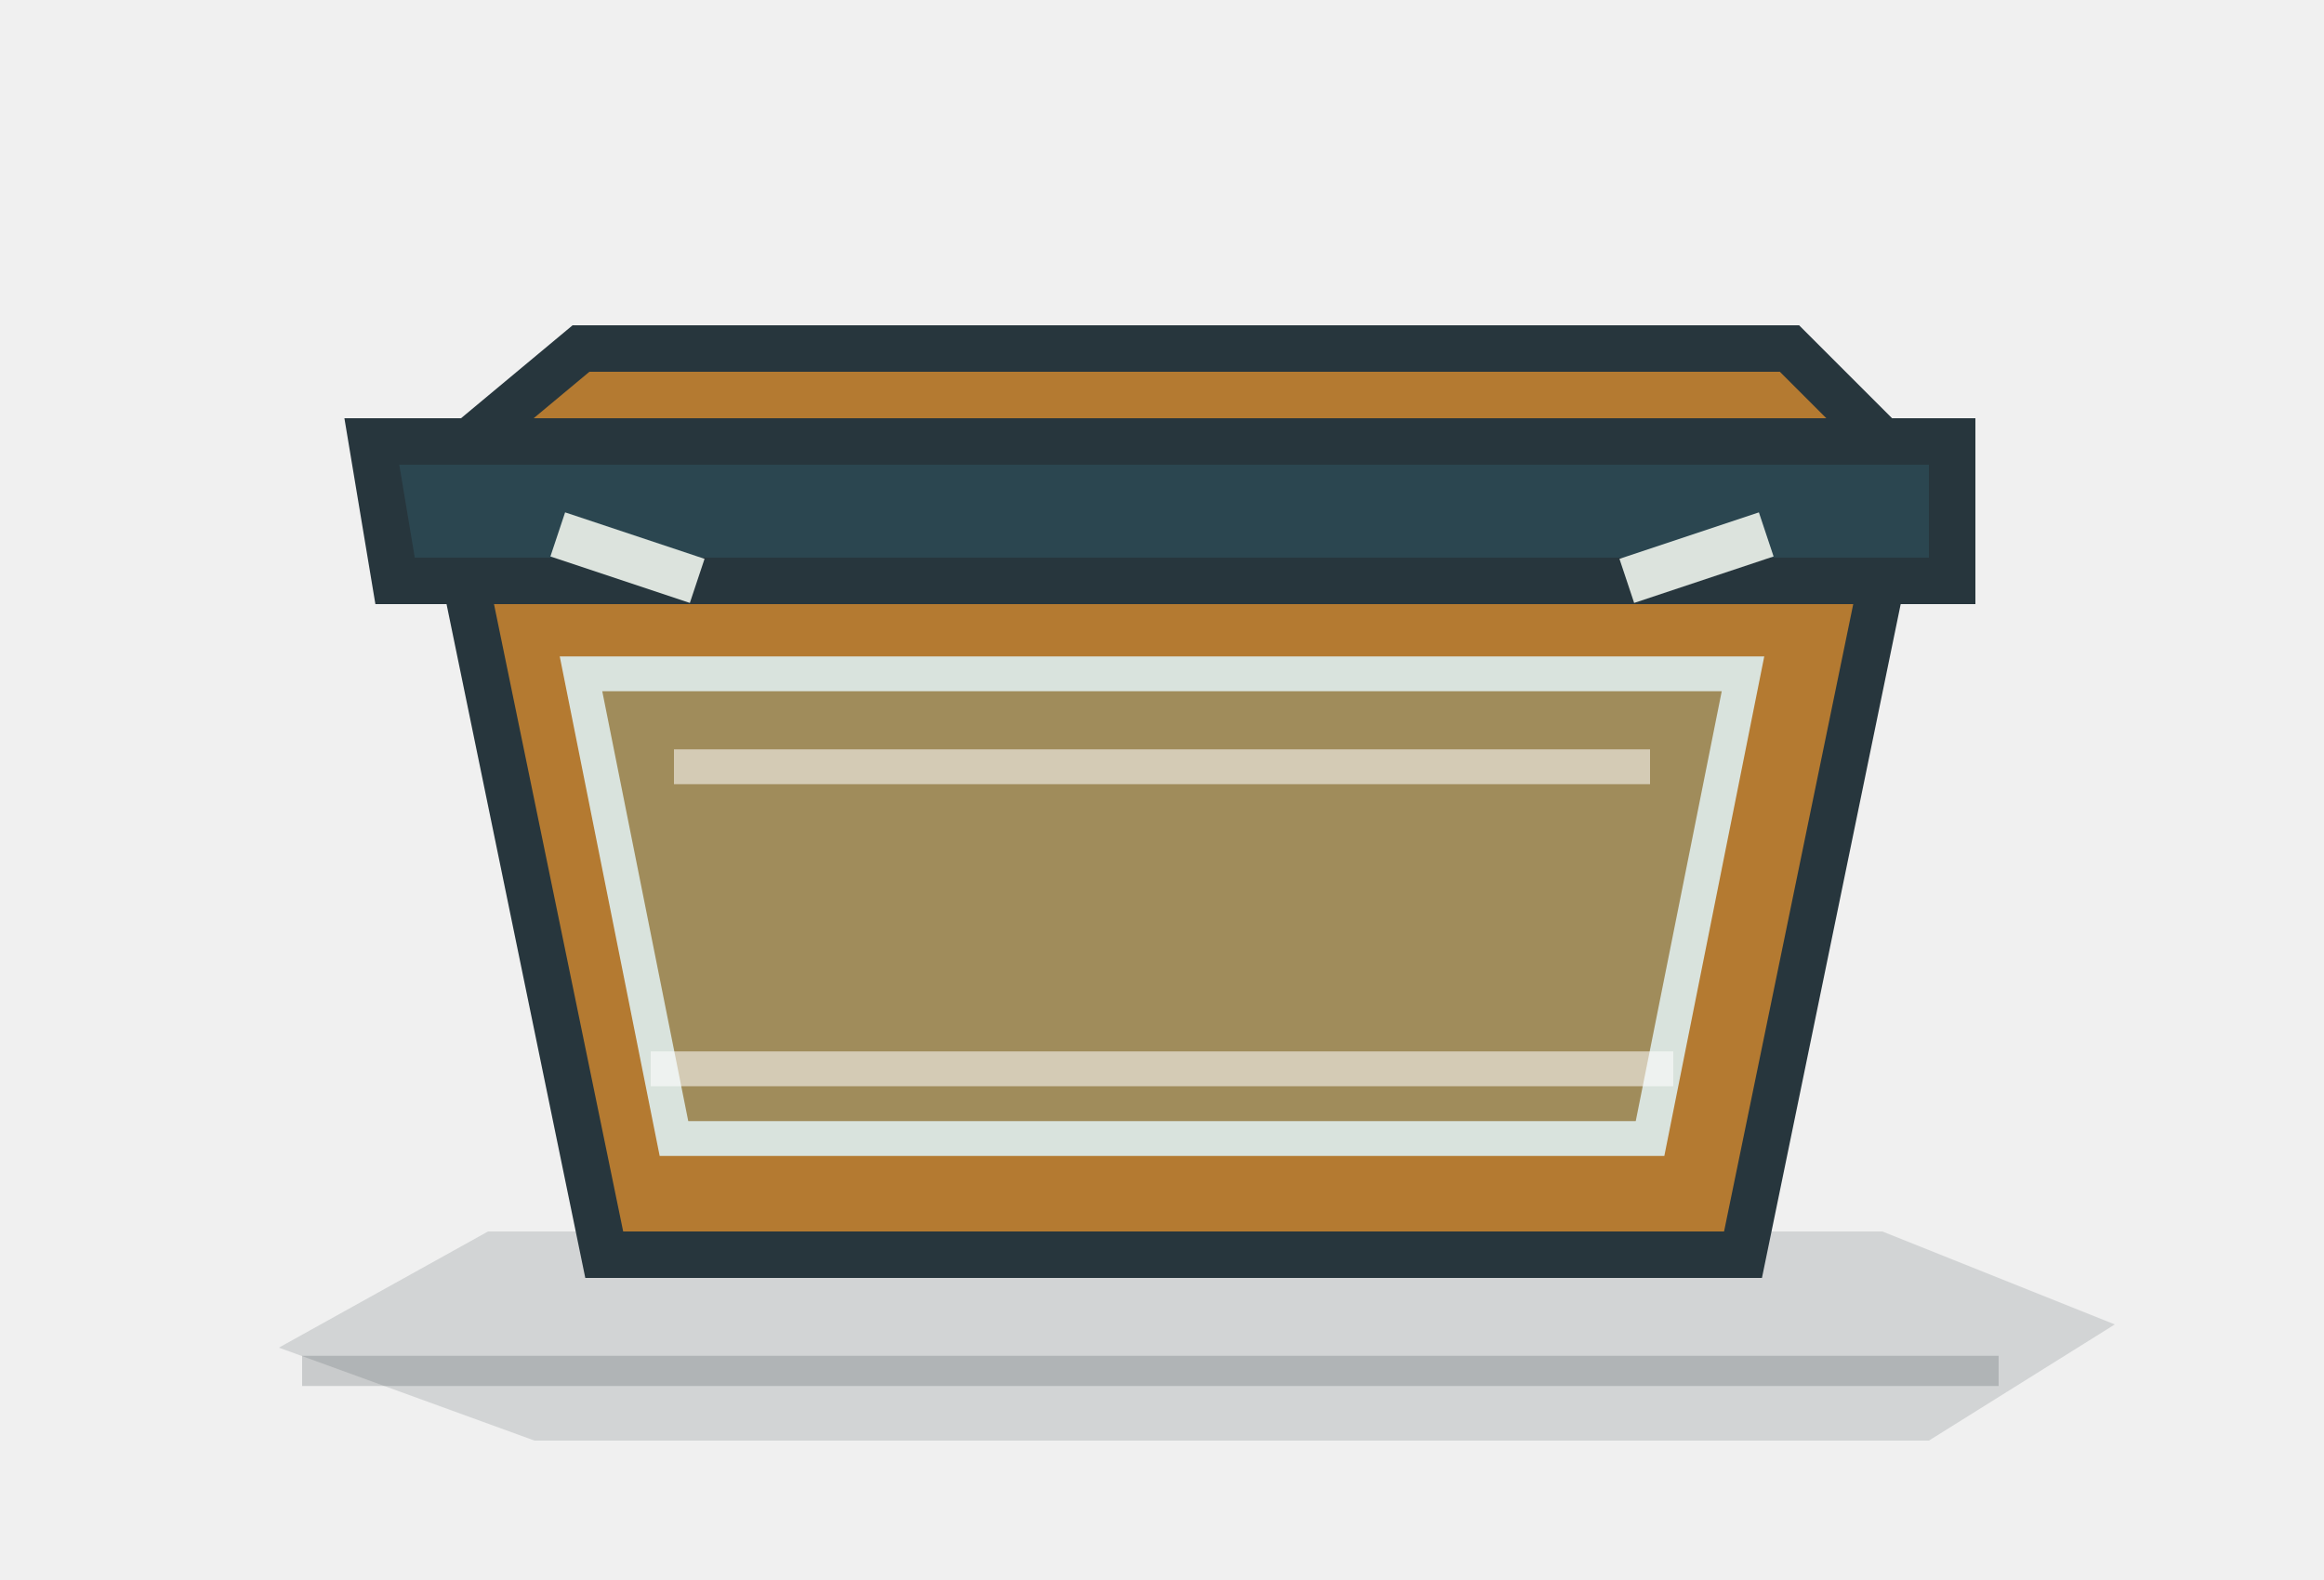
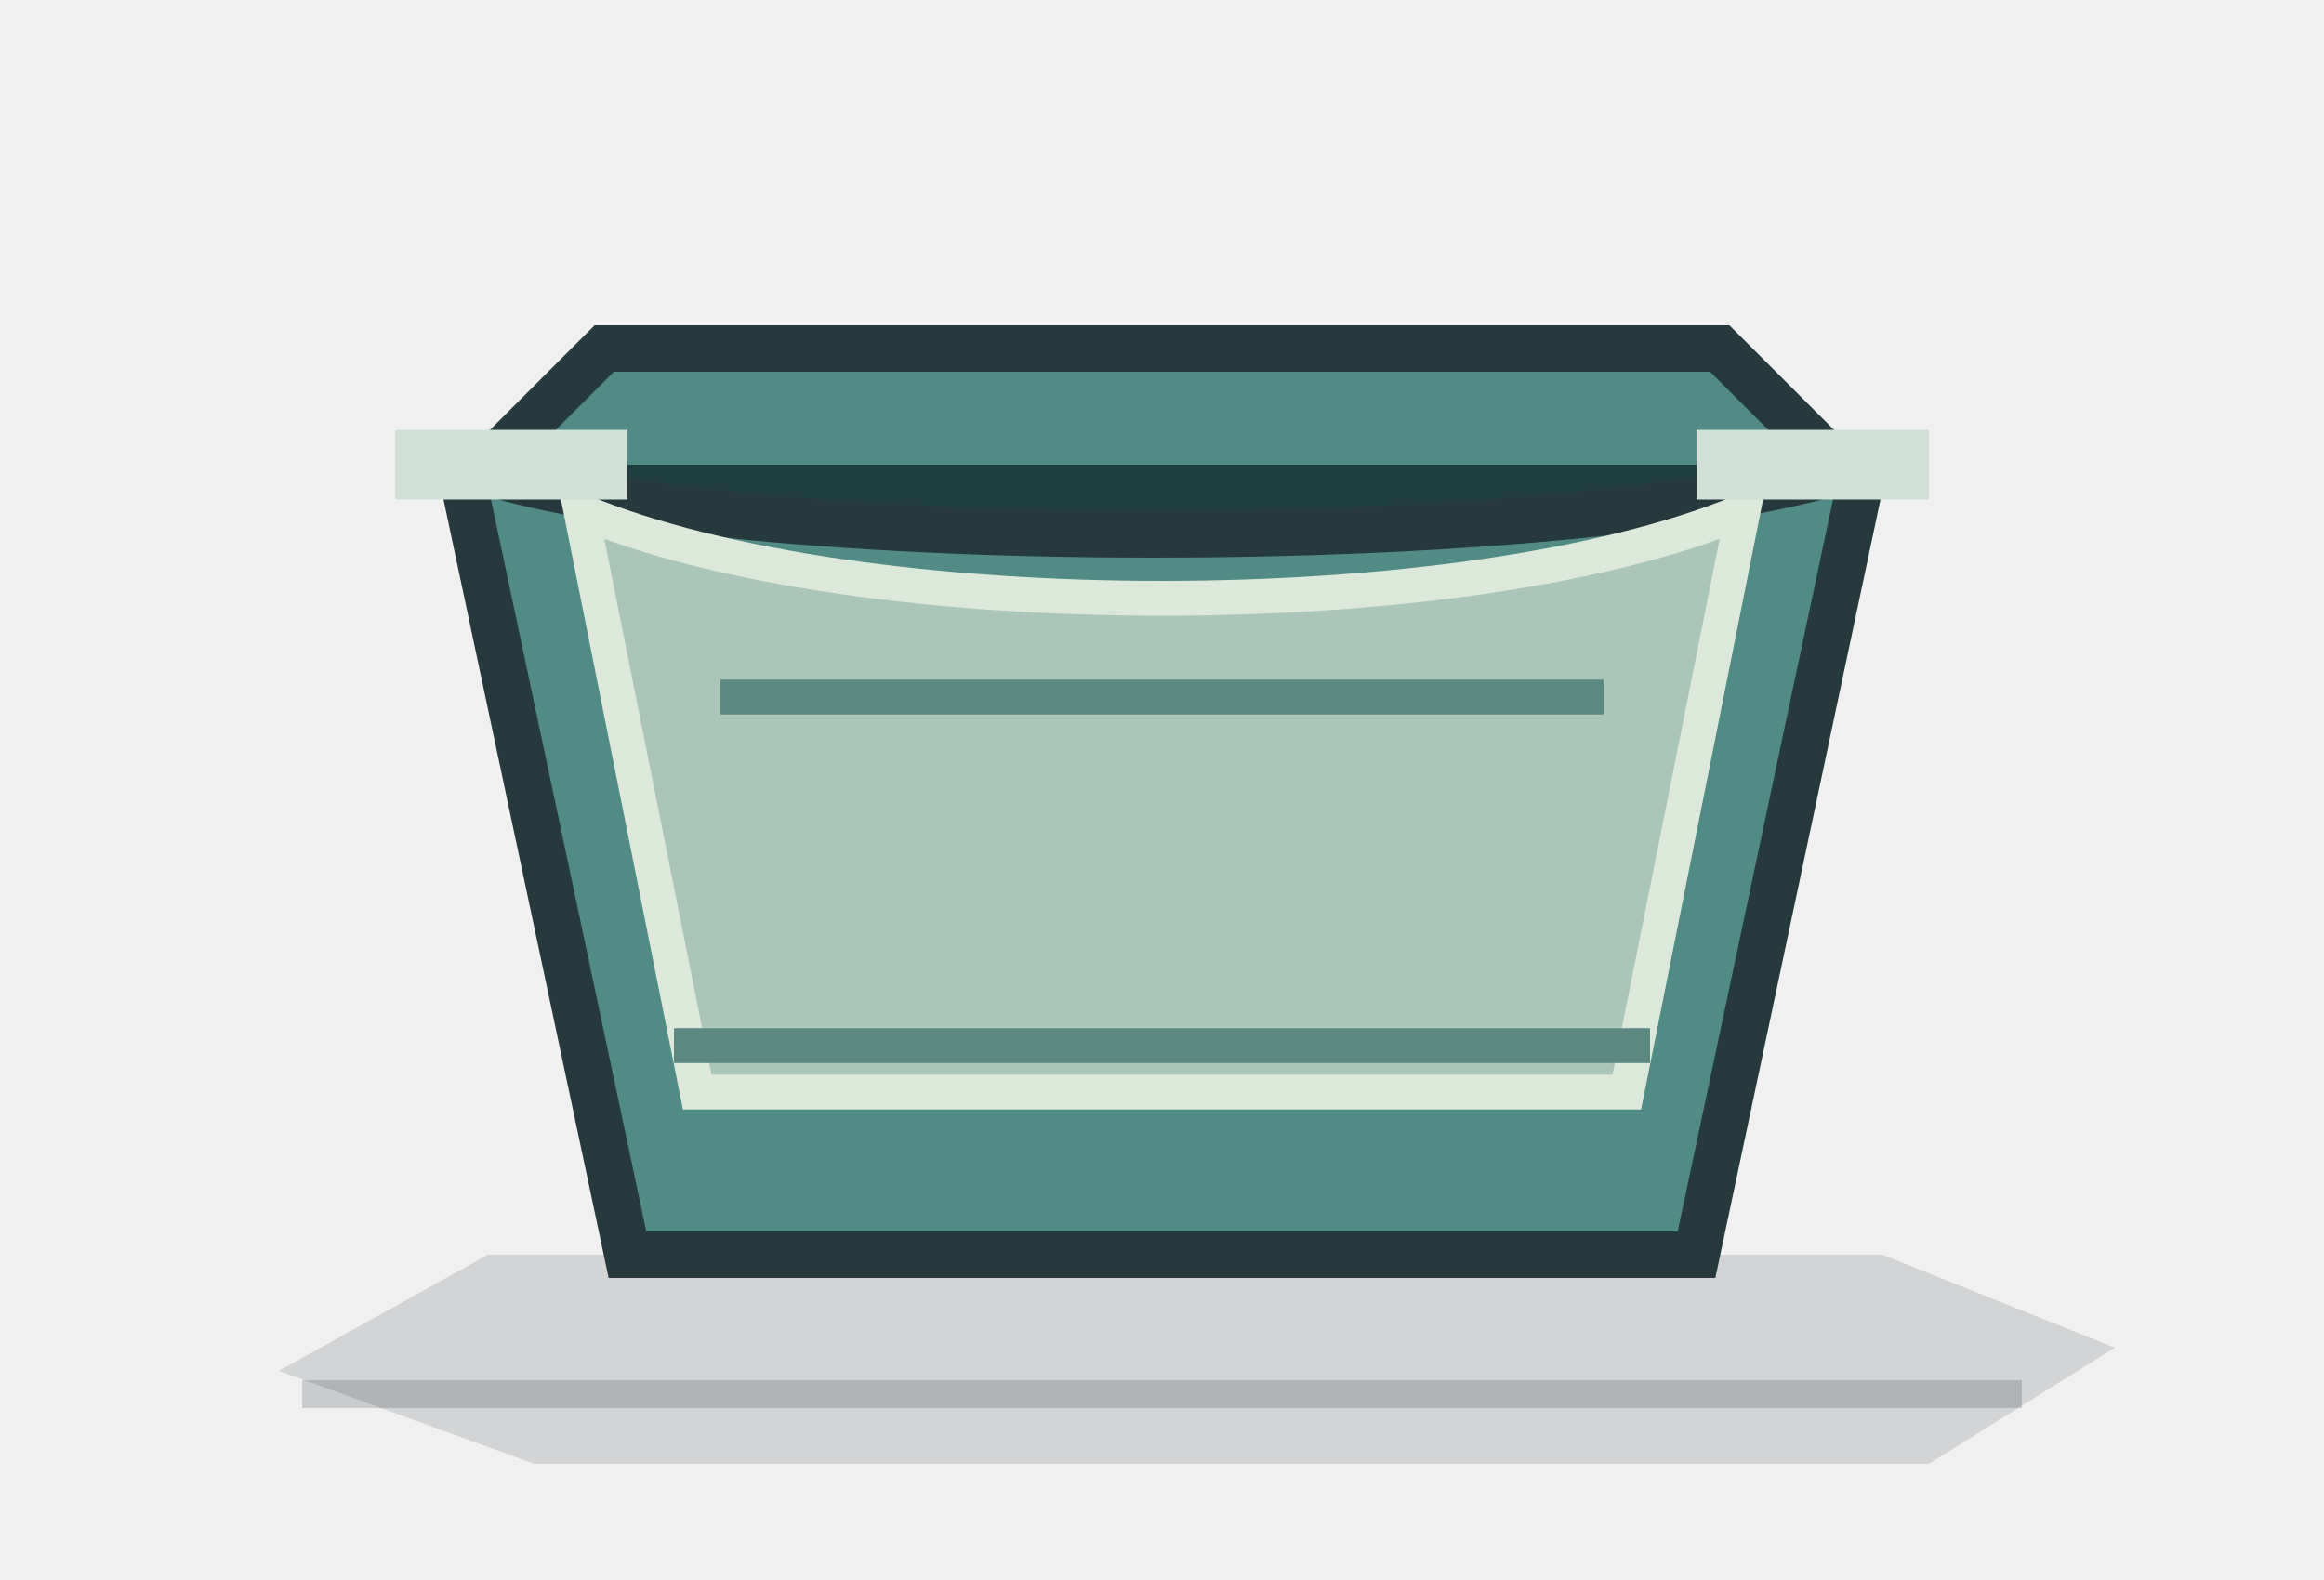
<svg xmlns="http://www.w3.org/2000/svg" viewBox="0 0 100 68">
-   <path d="M12 58L23 62H83L91 57L81 53H21Z" fill="#17252b" fill-opacity=".14" />
-   <path d="M19 20L25 15H77L82 20L75 54H26Z" fill="#b47a31" stroke="#27363d" stroke-width="2" />
-   <path d="M16 19H84V25H17Z" fill="#2b4650" stroke="#27363d" stroke-width="2" />
-   <path d="M25 29H75L71 49H29Z" fill="#7ea9a2" fill-opacity=".38" stroke="#d9e3dd" stroke-width="1.5" />
-   <path d="M29 33H71M28 46H72" stroke="#ffffff" stroke-opacity=".55" stroke-width="1.5" />
-   <path d="M24 23L30 25M76 23L70 25" stroke="#dce3dd" stroke-width="2" />
-   <path d="M13 59H86" stroke="#17252b" stroke-opacity=".18" stroke-width="1.3" />
+   <path d="M12 59L23 63H83L91 58L81 54H21Z" fill="#17252b" fill-opacity=".14" />
+   <path d="M20 21L26 15H74L80 21L73 54H27Z" fill="#528b86" stroke="#263a3e" stroke-width="2" />
+   <path d="M20 20C31 24 68 24 80 20" fill="#203d40" stroke="#263a3e" stroke-width="2" />
+   <path d="M25 22C37 27 63 27 75 22L70 47H30Z" fill="#a9c6b8" stroke="#dce8d9" stroke-width="1.5" />
+   <path d="M31 30H69M29 45H71" stroke="#5c8881" stroke-width="1.5" />
+   <path d="M17 20H27M73 20H83" stroke="#d0e0d6" stroke-width="3" />
+   <path d="M13 60H87" stroke="#17252b" stroke-opacity=".18" stroke-width="1.2" />
</svg>
